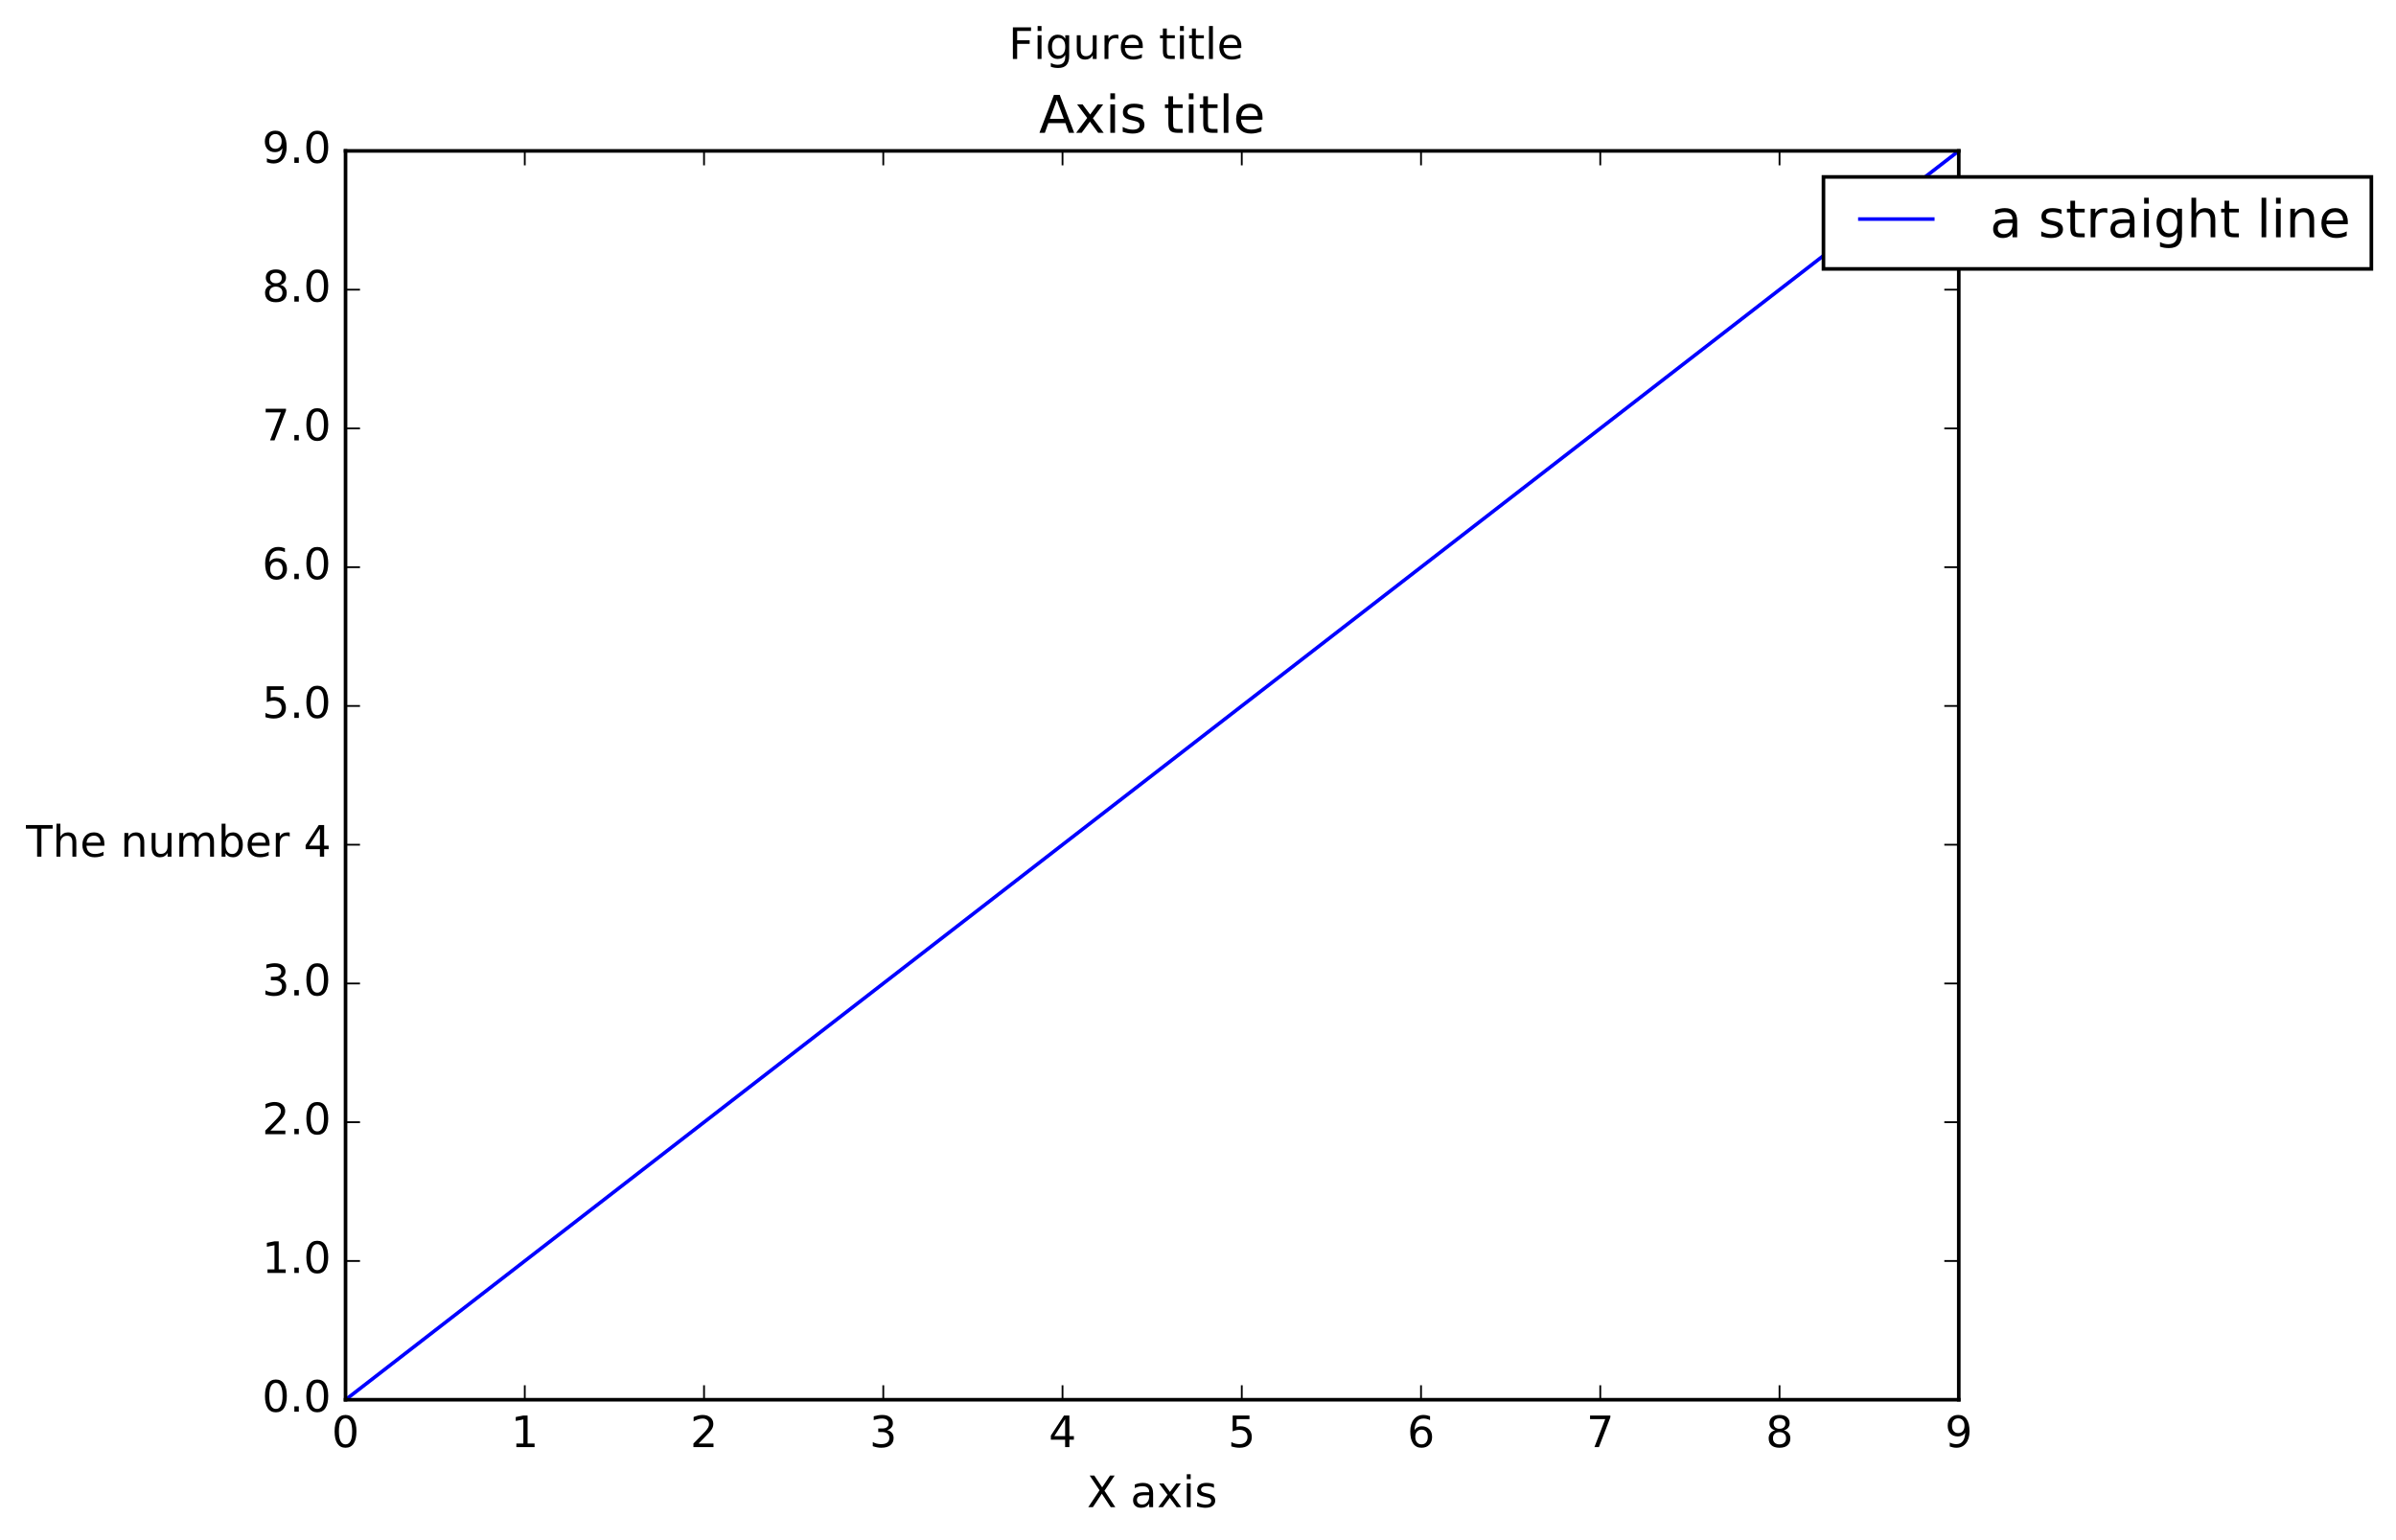
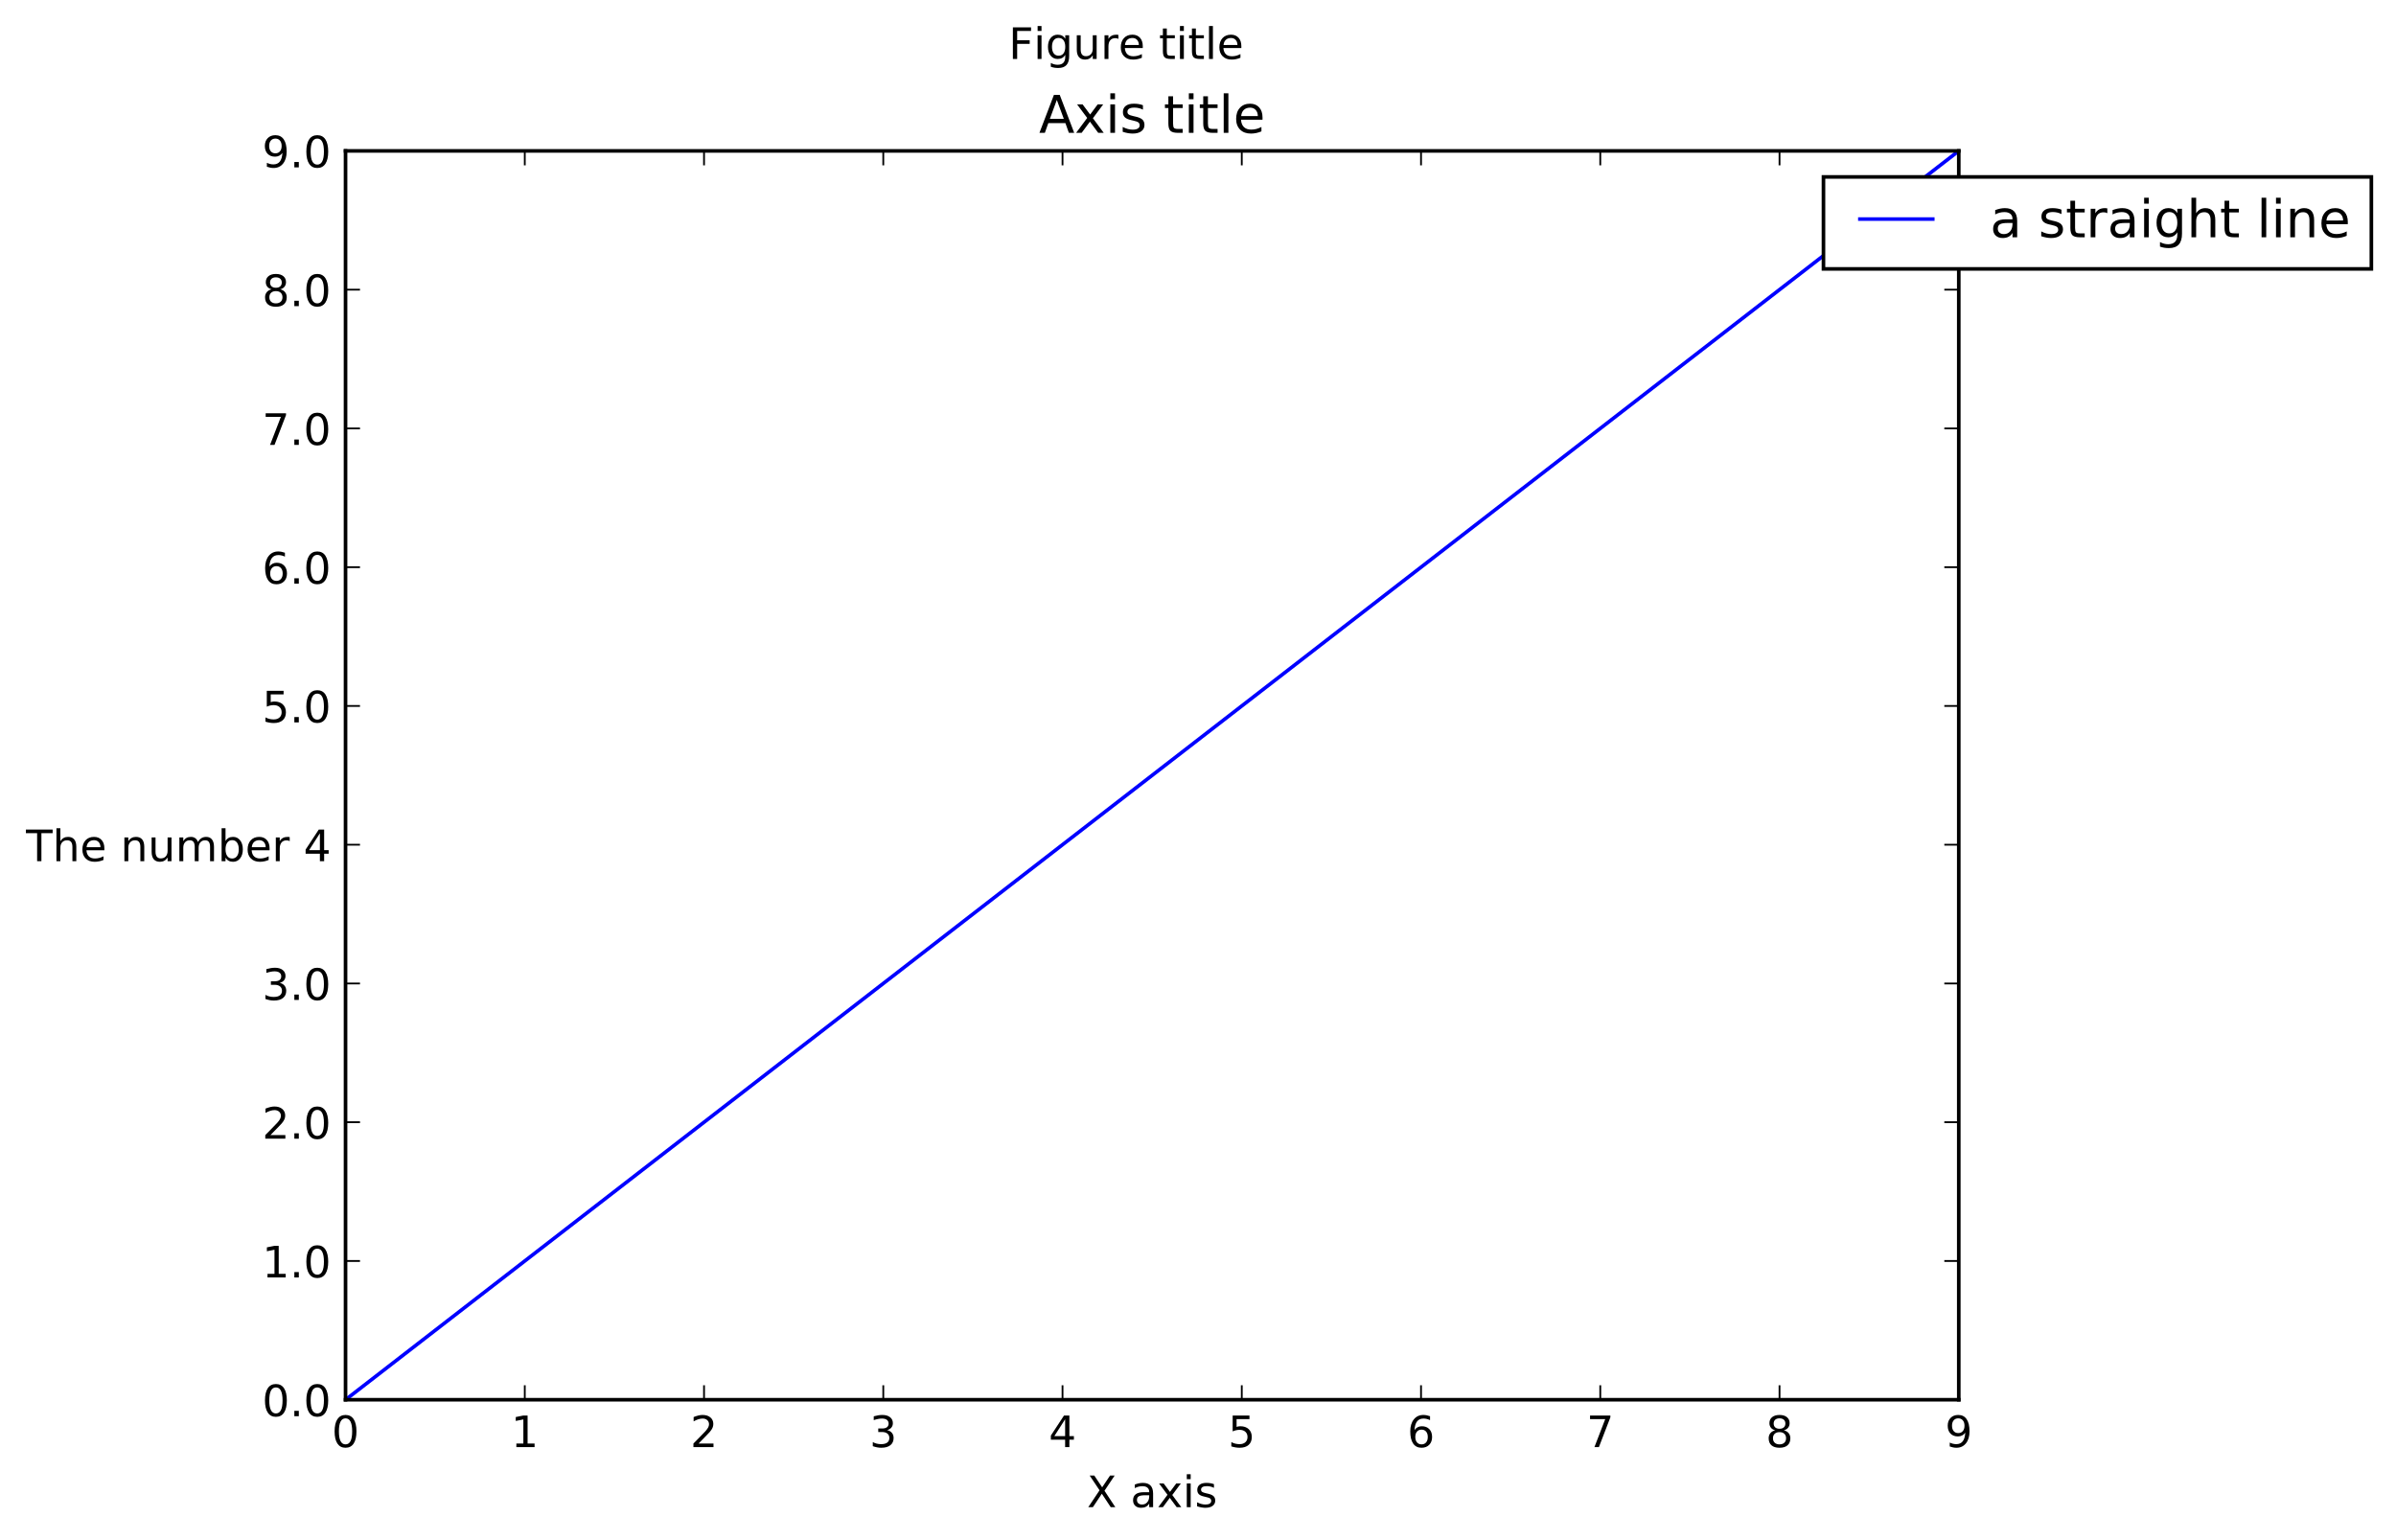
<svg xmlns="http://www.w3.org/2000/svg" xmlns:xlink="http://www.w3.org/1999/xlink" height="426pt" version="1.1" viewBox="0 0 663 426" width="663pt">
  <defs>
    <style type="text/css">
*{stroke-linecap:butt;stroke-linejoin:round;}
  </style>
  </defs>
  <g id="figure_1">
    <g id="patch_1">
      <path d="M 0 426.788  L 663.255 426.788  L 663.255 0  L 0 0  z " style="fill:#ffffff;" />
    </g>
    <g id="axes_1">
      <g id="patch_2">
        <path d="M 95.614 387.36  L 542.014 387.36  L 542.014 41.76  L 95.614 41.76  z " style="fill:#ffffff;" />
      </g>
      <g id="line2d_1">
-         <path clip-path="url(#pe2588aee0b)" d="M 95.614 387.36  L 145.214 348.96  L 194.814 310.56  L 244.414 272.16  L 294.014 233.76  L 343.614 195.36  L 393.214 156.96  L 442.814 118.56  L 492.414 80.16  L 542.014 41.76  " style="fill:none;stroke:#0000ff;stroke-linecap:square;" />
+         <path clip-path="url(#pc8d0fee012)" d="M 95.614 387.36  L 145.214 348.96  L 194.814 310.56  L 244.414 272.16  L 294.014 233.76  L 343.614 195.36  L 393.214 156.96  L 442.814 118.56  L 492.414 80.16  L 542.014 41.76  " style="fill:none;stroke:#0000ff;stroke-linecap:square;" />
      </g>
      <g id="patch_3">
        <path d="M 95.614 387.36  L 95.614 41.76  " style="fill:none;stroke:#000000;stroke-linecap:square;stroke-linejoin:miter;" />
      </g>
      <g id="patch_4">
        <path d="M 542.014 387.36  L 542.014 41.76  " style="fill:none;stroke:#000000;stroke-linecap:square;stroke-linejoin:miter;" />
      </g>
      <g id="patch_5">
        <path d="M 95.614 387.36  L 542.014 387.36  " style="fill:none;stroke:#000000;stroke-linecap:square;stroke-linejoin:miter;" />
      </g>
      <g id="patch_6">
        <path d="M 95.614 41.76  L 542.014 41.76  " style="fill:none;stroke:#000000;stroke-linecap:square;stroke-linejoin:miter;" />
      </g>
      <g id="matplotlib.axis_1">
        <g id="xtick_1">
          <g id="line2d_2">
            <defs>
-               <path d="M 0 0  L 0 -4  " id="m87749fb182" style="stroke:#000000;stroke-width:0.5;" />
-             </defs>
-             <g>
-               <use style="stroke:#000000;stroke-width:0.5;" x="95.614" xlink:href="#m87749fb182" y="387.36" />
+               <path d="M 0 0  L 0 -4  " id="m74fd9eab78" style="stroke:#000000;stroke-width:0.5;" />
+             </defs>
+             <g>
+               <use style="stroke:#000000;stroke-width:0.5;" x="95.614" xlink:href="#m74fd9eab78" y="387.36" />
            </g>
          </g>
          <g id="line2d_3">
            <defs>
-               <path d="M 0 0  L 0 4  " id="m5de0828cf2" style="stroke:#000000;stroke-width:0.5;" />
-             </defs>
-             <g>
-               <use style="stroke:#000000;stroke-width:0.5;" x="95.614" xlink:href="#m5de0828cf2" y="41.76" />
+               <path d="M 0 0  L 0 4  " id="m677ef88c78" style="stroke:#000000;stroke-width:0.5;" />
+             </defs>
+             <g>
+               <use style="stroke:#000000;stroke-width:0.5;" x="95.614" xlink:href="#m677ef88c78" y="41.76" />
            </g>
          </g>
          <g id="text_1">
            <defs>
              <path d="M 31.781 66.406  Q 24.172 66.406 20.328 58.906  Q 16.5 51.422 16.5 36.375  Q 16.5 21.391 20.328 13.891  Q 24.172 6.391 31.781 6.391  Q 39.453 6.391 43.281 13.891  Q 47.125 21.391 47.125 36.375  Q 47.125 51.422 43.281 58.906  Q 39.453 66.406 31.781 66.406  M 31.781 74.219  Q 44.047 74.219 50.516 64.516  Q 56.984 54.828 56.984 36.375  Q 56.984 17.969 50.516 8.266  Q 44.047 -1.422 31.781 -1.422  Q 19.531 -1.422 13.062 8.266  Q 6.594 17.969 6.594 36.375  Q 6.594 54.828 13.062 64.516  Q 19.531 74.219 31.781 74.219  " id="DejaVuSans-30" />
            </defs>
            <g transform="translate(91.79688 400.4781)scale(0.12 -0.12)">
              <use xlink:href="#DejaVuSans-30" />
            </g>
          </g>
        </g>
        <g id="xtick_2">
          <g id="line2d_4">
            <g>
-               <use style="stroke:#000000;stroke-width:0.5;" x="145.214" xlink:href="#m87749fb182" y="387.36" />
+               <use style="stroke:#000000;stroke-width:0.5;" x="145.214" xlink:href="#m74fd9eab78" y="387.36" />
            </g>
          </g>
          <g id="line2d_5">
            <g>
-               <use style="stroke:#000000;stroke-width:0.5;" x="145.214" xlink:href="#m5de0828cf2" y="41.76" />
+               <use style="stroke:#000000;stroke-width:0.5;" x="145.214" xlink:href="#m677ef88c78" y="41.76" />
            </g>
          </g>
          <g id="text_2">
            <defs>
              <path d="M 12.406 8.297  L 28.516 8.297  L 28.516 63.922  L 10.984 60.406  L 10.984 69.391  L 28.422 72.906  L 38.281 72.906  L 38.281 8.297  L 54.391 8.297  L 54.391 0  L 12.406 0  z " id="DejaVuSans-31" />
            </defs>
            <g transform="translate(141.3969 400.4781)scale(0.12 -0.12)">
              <use xlink:href="#DejaVuSans-31" />
            </g>
          </g>
        </g>
        <g id="xtick_3">
          <g id="line2d_6">
            <g>
-               <use style="stroke:#000000;stroke-width:0.5;" x="194.814" xlink:href="#m87749fb182" y="387.36" />
+               <use style="stroke:#000000;stroke-width:0.5;" x="194.814" xlink:href="#m74fd9eab78" y="387.36" />
            </g>
          </g>
          <g id="line2d_7">
            <g>
-               <use style="stroke:#000000;stroke-width:0.5;" x="194.814" xlink:href="#m5de0828cf2" y="41.76" />
+               <use style="stroke:#000000;stroke-width:0.5;" x="194.814" xlink:href="#m677ef88c78" y="41.76" />
            </g>
          </g>
          <g id="text_3">
            <defs>
              <path d="M 19.188 8.297  L 53.609 8.297  L 53.609 0  L 7.328 0  L 7.328 8.297  Q 12.938 14.109 22.625 23.891  Q 32.328 33.688 34.812 36.531  Q 39.547 41.844 41.422 45.531  Q 43.312 49.219 43.312 52.781  Q 43.312 58.594 39.234 62.25  Q 35.156 65.922 28.609 65.922  Q 23.969 65.922 18.812 64.312  Q 13.672 62.703 7.812 59.422  L 7.812 69.391  Q 13.766 71.781 18.938 73  Q 24.125 74.219 28.422 74.219  Q 39.75 74.219 46.484 68.547  Q 53.219 62.891 53.219 53.422  Q 53.219 48.922 51.531 44.891  Q 49.859 40.875 45.406 35.406  Q 44.188 33.984 37.641 27.219  Q 31.109 20.453 19.188 8.297  " id="DejaVuSans-32" />
            </defs>
            <g transform="translate(190.9969 400.4781)scale(0.12 -0.12)">
              <use xlink:href="#DejaVuSans-32" />
            </g>
          </g>
        </g>
        <g id="xtick_4">
          <g id="line2d_8">
            <g>
-               <use style="stroke:#000000;stroke-width:0.5;" x="244.414" xlink:href="#m87749fb182" y="387.36" />
+               <use style="stroke:#000000;stroke-width:0.5;" x="244.414" xlink:href="#m74fd9eab78" y="387.36" />
            </g>
          </g>
          <g id="line2d_9">
            <g>
-               <use style="stroke:#000000;stroke-width:0.5;" x="244.414" xlink:href="#m5de0828cf2" y="41.76" />
+               <use style="stroke:#000000;stroke-width:0.5;" x="244.414" xlink:href="#m677ef88c78" y="41.76" />
            </g>
          </g>
          <g id="text_4">
            <defs>
              <path d="M 40.578 39.312  Q 47.656 37.797 51.625 33  Q 55.609 28.219 55.609 21.188  Q 55.609 10.406 48.188 4.484  Q 40.766 -1.422 27.094 -1.422  Q 22.516 -1.422 17.656 -0.516  Q 12.797 0.391 7.625 2.203  L 7.625 11.719  Q 11.719 9.328 16.594 8.109  Q 21.484 6.891 26.812 6.891  Q 36.078 6.891 40.938 10.547  Q 45.797 14.203 45.797 21.188  Q 45.797 27.641 41.281 31.266  Q 36.766 34.906 28.719 34.906  L 20.219 34.906  L 20.219 43.016  L 29.109 43.016  Q 36.375 43.016 40.234 45.922  Q 44.094 48.828 44.094 54.297  Q 44.094 59.906 40.109 62.906  Q 36.141 65.922 28.719 65.922  Q 24.656 65.922 20.016 65.031  Q 15.375 64.156 9.812 62.312  L 9.812 71.094  Q 15.438 72.656 20.344 73.438  Q 25.25 74.219 29.594 74.219  Q 40.828 74.219 47.359 69.109  Q 53.906 64.016 53.906 55.328  Q 53.906 49.266 50.438 45.094  Q 46.969 40.922 40.578 39.312  " id="DejaVuSans-33" />
            </defs>
            <g transform="translate(240.5969 400.4781)scale(0.12 -0.12)">
              <use xlink:href="#DejaVuSans-33" />
            </g>
          </g>
        </g>
        <g id="xtick_5">
          <g id="line2d_10">
            <g>
-               <use style="stroke:#000000;stroke-width:0.5;" x="294.014" xlink:href="#m87749fb182" y="387.36" />
+               <use style="stroke:#000000;stroke-width:0.5;" x="294.014" xlink:href="#m74fd9eab78" y="387.36" />
            </g>
          </g>
          <g id="line2d_11">
            <g>
-               <use style="stroke:#000000;stroke-width:0.5;" x="294.014" xlink:href="#m5de0828cf2" y="41.76" />
+               <use style="stroke:#000000;stroke-width:0.5;" x="294.014" xlink:href="#m677ef88c78" y="41.76" />
            </g>
          </g>
          <g id="text_5">
            <defs>
              <path d="M 37.797 64.312  L 12.891 25.391  L 37.797 25.391  z M 35.203 72.906  L 47.609 72.906  L 47.609 25.391  L 58.016 25.391  L 58.016 17.188  L 47.609 17.188  L 47.609 0  L 37.797 0  L 37.797 17.188  L 4.891 17.188  L 4.891 26.703  z " id="DejaVuSans-34" />
            </defs>
            <g transform="translate(290.1969 400.4781)scale(0.12 -0.12)">
              <use xlink:href="#DejaVuSans-34" />
            </g>
          </g>
        </g>
        <g id="xtick_6">
          <g id="line2d_12">
            <g>
-               <use style="stroke:#000000;stroke-width:0.5;" x="343.614" xlink:href="#m87749fb182" y="387.36" />
+               <use style="stroke:#000000;stroke-width:0.5;" x="343.614" xlink:href="#m74fd9eab78" y="387.36" />
            </g>
          </g>
          <g id="line2d_13">
            <g>
-               <use style="stroke:#000000;stroke-width:0.5;" x="343.614" xlink:href="#m5de0828cf2" y="41.76" />
+               <use style="stroke:#000000;stroke-width:0.5;" x="343.614" xlink:href="#m677ef88c78" y="41.76" />
            </g>
          </g>
          <g id="text_6">
            <defs>
              <path d="M 10.797 72.906  L 49.516 72.906  L 49.516 64.594  L 19.828 64.594  L 19.828 46.734  Q 21.969 47.469 24.109 47.828  Q 26.266 48.188 28.422 48.188  Q 40.625 48.188 47.75 41.5  Q 54.891 34.812 54.891 23.391  Q 54.891 11.625 47.562 5.094  Q 40.234 -1.422 26.906 -1.422  Q 22.312 -1.422 17.547 -0.641  Q 12.797 0.141 7.719 1.703  L 7.719 11.625  Q 12.109 9.234 16.797 8.062  Q 21.484 6.891 26.703 6.891  Q 35.156 6.891 40.078 11.328  Q 45.016 15.766 45.016 23.391  Q 45.016 31 40.078 35.438  Q 35.156 39.891 26.703 39.891  Q 22.75 39.891 18.812 39.016  Q 14.891 38.141 10.797 36.281  z " id="DejaVuSans-35" />
            </defs>
            <g transform="translate(339.7969 400.4781)scale(0.12 -0.12)">
              <use xlink:href="#DejaVuSans-35" />
            </g>
          </g>
        </g>
        <g id="xtick_7">
          <g id="line2d_14">
            <g>
-               <use style="stroke:#000000;stroke-width:0.5;" x="393.214" xlink:href="#m87749fb182" y="387.36" />
+               <use style="stroke:#000000;stroke-width:0.5;" x="393.214" xlink:href="#m74fd9eab78" y="387.36" />
            </g>
          </g>
          <g id="line2d_15">
            <g>
-               <use style="stroke:#000000;stroke-width:0.5;" x="393.214" xlink:href="#m5de0828cf2" y="41.76" />
+               <use style="stroke:#000000;stroke-width:0.5;" x="393.214" xlink:href="#m677ef88c78" y="41.76" />
            </g>
          </g>
          <g id="text_7">
            <defs>
              <path d="M 33.016 40.375  Q 26.375 40.375 22.484 35.828  Q 18.609 31.297 18.609 23.391  Q 18.609 15.531 22.484 10.953  Q 26.375 6.391 33.016 6.391  Q 39.656 6.391 43.531 10.953  Q 47.406 15.531 47.406 23.391  Q 47.406 31.297 43.531 35.828  Q 39.656 40.375 33.016 40.375  M 52.594 71.297  L 52.594 62.312  Q 48.875 64.062 45.094 64.984  Q 41.312 65.922 37.594 65.922  Q 27.828 65.922 22.672 59.328  Q 17.531 52.734 16.797 39.406  Q 19.672 43.656 24.016 45.922  Q 28.375 48.188 33.594 48.188  Q 44.578 48.188 50.953 41.516  Q 57.328 34.859 57.328 23.391  Q 57.328 12.156 50.688 5.359  Q 44.047 -1.422 33.016 -1.422  Q 20.359 -1.422 13.672 8.266  Q 6.984 17.969 6.984 36.375  Q 6.984 53.656 15.188 63.938  Q 23.391 74.219 37.203 74.219  Q 40.922 74.219 44.703 73.484  Q 48.484 72.75 52.594 71.297  " id="DejaVuSans-36" />
            </defs>
            <g transform="translate(389.3969 400.4781)scale(0.12 -0.12)">
              <use xlink:href="#DejaVuSans-36" />
            </g>
          </g>
        </g>
        <g id="xtick_8">
          <g id="line2d_16">
            <g>
-               <use style="stroke:#000000;stroke-width:0.5;" x="442.814" xlink:href="#m87749fb182" y="387.36" />
+               <use style="stroke:#000000;stroke-width:0.5;" x="442.814" xlink:href="#m74fd9eab78" y="387.36" />
            </g>
          </g>
          <g id="line2d_17">
            <g>
-               <use style="stroke:#000000;stroke-width:0.5;" x="442.814" xlink:href="#m5de0828cf2" y="41.76" />
+               <use style="stroke:#000000;stroke-width:0.5;" x="442.814" xlink:href="#m677ef88c78" y="41.76" />
            </g>
          </g>
          <g id="text_8">
            <defs>
              <path d="M 8.203 72.906  L 55.078 72.906  L 55.078 68.703  L 28.609 0  L 18.312 0  L 43.219 64.594  L 8.203 64.594  z " id="DejaVuSans-37" />
            </defs>
            <g transform="translate(438.9969 400.4781)scale(0.12 -0.12)">
              <use xlink:href="#DejaVuSans-37" />
            </g>
          </g>
        </g>
        <g id="xtick_9">
          <g id="line2d_18">
            <g>
-               <use style="stroke:#000000;stroke-width:0.5;" x="492.414" xlink:href="#m87749fb182" y="387.36" />
+               <use style="stroke:#000000;stroke-width:0.5;" x="492.414" xlink:href="#m74fd9eab78" y="387.36" />
            </g>
          </g>
          <g id="line2d_19">
            <g>
-               <use style="stroke:#000000;stroke-width:0.5;" x="492.414" xlink:href="#m5de0828cf2" y="41.76" />
+               <use style="stroke:#000000;stroke-width:0.5;" x="492.414" xlink:href="#m677ef88c78" y="41.76" />
            </g>
          </g>
          <g id="text_9">
            <defs>
              <path d="M 31.781 34.625  Q 24.75 34.625 20.719 30.859  Q 16.703 27.094 16.703 20.516  Q 16.703 13.922 20.719 10.156  Q 24.75 6.391 31.781 6.391  Q 38.812 6.391 42.859 10.172  Q 46.922 13.969 46.922 20.516  Q 46.922 27.094 42.891 30.859  Q 38.875 34.625 31.781 34.625  M 21.922 38.812  Q 15.578 40.375 12.031 44.719  Q 8.5 49.078 8.5 55.328  Q 8.5 64.062 14.719 69.141  Q 20.953 74.219 31.781 74.219  Q 42.672 74.219 48.875 69.141  Q 55.078 64.062 55.078 55.328  Q 55.078 49.078 51.531 44.719  Q 48 40.375 41.703 38.812  Q 48.828 37.156 52.797 32.312  Q 56.781 27.484 56.781 20.516  Q 56.781 9.906 50.312 4.234  Q 43.844 -1.422 31.781 -1.422  Q 19.734 -1.422 13.25 4.234  Q 6.781 9.906 6.781 20.516  Q 6.781 27.484 10.781 32.312  Q 14.797 37.156 21.922 38.812  M 18.312 54.391  Q 18.312 48.734 21.844 45.562  Q 25.391 42.391 31.781 42.391  Q 38.141 42.391 41.719 45.562  Q 45.312 48.734 45.312 54.391  Q 45.312 60.062 41.719 63.234  Q 38.141 66.406 31.781 66.406  Q 25.391 66.406 21.844 63.234  Q 18.312 60.062 18.312 54.391  " id="DejaVuSans-38" />
            </defs>
            <g transform="translate(488.5969 400.4781)scale(0.12 -0.12)">
              <use xlink:href="#DejaVuSans-38" />
            </g>
          </g>
        </g>
        <g id="xtick_10">
          <g id="line2d_20">
            <g>
-               <use style="stroke:#000000;stroke-width:0.5;" x="542.014" xlink:href="#m87749fb182" y="387.36" />
+               <use style="stroke:#000000;stroke-width:0.5;" x="542.014" xlink:href="#m74fd9eab78" y="387.36" />
            </g>
          </g>
          <g id="line2d_21">
            <g>
-               <use style="stroke:#000000;stroke-width:0.5;" x="542.014" xlink:href="#m5de0828cf2" y="41.76" />
+               <use style="stroke:#000000;stroke-width:0.5;" x="542.014" xlink:href="#m677ef88c78" y="41.76" />
            </g>
          </g>
          <g id="text_10">
            <defs>
              <path d="M 10.984 1.516  L 10.984 10.5  Q 14.703 8.734 18.5 7.812  Q 22.312 6.891 25.984 6.891  Q 35.75 6.891 40.891 13.453  Q 46.047 20.016 46.781 33.406  Q 43.953 29.203 39.594 26.953  Q 35.25 24.703 29.984 24.703  Q 19.047 24.703 12.672 31.312  Q 6.297 37.938 6.297 49.422  Q 6.297 60.641 12.938 67.422  Q 19.578 74.219 30.609 74.219  Q 43.266 74.219 49.922 64.516  Q 56.594 54.828 56.594 36.375  Q 56.594 19.141 48.406 8.859  Q 40.234 -1.422 26.422 -1.422  Q 22.703 -1.422 18.891 -0.688  Q 15.094 0.047 10.984 1.516  M 30.609 32.422  Q 37.25 32.422 41.125 36.953  Q 45.016 41.5 45.016 49.422  Q 45.016 57.281 41.125 61.844  Q 37.25 66.406 30.609 66.406  Q 23.969 66.406 20.094 61.844  Q 16.219 57.281 16.219 49.422  Q 16.219 41.5 20.094 36.953  Q 23.969 32.422 30.609 32.422  " id="DejaVuSans-39" />
            </defs>
            <g transform="translate(538.1969 400.4781)scale(0.12 -0.12)">
              <use xlink:href="#DejaVuSans-39" />
            </g>
          </g>
        </g>
        <g id="text_11">
          <defs>
            <path d="M 6.297 72.906  L 16.891 72.906  L 35.016 45.797  L 53.219 72.906  L 63.812 72.906  L 40.375 37.891  L 65.375 0  L 54.781 0  L 34.281 31  L 13.625 0  L 2.984 0  L 29 38.922  z " id="DejaVuSans-58" />
            <path id="DejaVuSans-20" />
            <path d="M 34.281 27.484  Q 23.391 27.484 19.188 25  Q 14.984 22.516 14.984 16.5  Q 14.984 11.719 18.141 8.906  Q 21.297 6.109 26.703 6.109  Q 34.188 6.109 38.703 11.406  Q 43.219 16.703 43.219 25.484  L 43.219 27.484  z M 52.203 31.203  L 52.203 0  L 43.219 0  L 43.219 8.297  Q 40.141 3.328 35.547 0.953  Q 30.953 -1.422 24.312 -1.422  Q 15.922 -1.422 10.953 3.297  Q 6 8.016 6 15.922  Q 6 25.141 12.172 29.828  Q 18.359 34.516 30.609 34.516  L 43.219 34.516  L 43.219 35.406  Q 43.219 41.609 39.141 45  Q 35.062 48.391 27.688 48.391  Q 23 48.391 18.547 47.266  Q 14.109 46.141 10.016 43.891  L 10.016 52.203  Q 14.938 54.109 19.578 55.047  Q 24.219 56 28.609 56  Q 40.484 56 46.344 49.844  Q 52.203 43.703 52.203 31.203  " id="DejaVuSans-61" />
            <path d="M 54.891 54.688  L 35.109 28.078  L 55.906 0  L 45.312 0  L 29.391 21.484  L 13.484 0  L 2.875 0  L 24.125 28.609  L 4.688 54.688  L 15.281 54.688  L 29.781 35.203  L 44.281 54.688  z " id="DejaVuSans-78" />
            <path d="M 9.422 54.688  L 18.406 54.688  L 18.406 0  L 9.422 0  z M 9.422 75.984  L 18.406 75.984  L 18.406 64.594  L 9.422 64.594  z " id="DejaVuSans-69" />
            <path d="M 44.281 53.078  L 44.281 44.578  Q 40.484 46.531 36.375 47.5  Q 32.281 48.484 27.875 48.484  Q 21.188 48.484 17.844 46.438  Q 14.5 44.391 14.5 40.281  Q 14.5 37.156 16.891 35.375  Q 19.281 33.594 26.516 31.984  L 29.594 31.297  Q 39.156 29.25 43.188 25.516  Q 47.219 21.781 47.219 15.094  Q 47.219 7.469 41.188 3.016  Q 35.156 -1.422 24.609 -1.422  Q 20.219 -1.422 15.453 -0.562  Q 10.688 0.297 5.422 2  L 5.422 11.281  Q 10.406 8.688 15.234 7.391  Q 20.062 6.109 24.812 6.109  Q 31.156 6.109 34.562 8.281  Q 37.984 10.453 37.984 14.406  Q 37.984 18.062 35.516 20.016  Q 33.062 21.969 24.703 23.781  L 21.578 24.516  Q 13.234 26.266 9.516 29.906  Q 5.812 33.547 5.812 39.891  Q 5.812 47.609 11.281 51.797  Q 16.75 56 26.812 56  Q 31.781 56 36.172 55.266  Q 40.578 54.547 44.281 53.078  " id="DejaVuSans-73" />
          </defs>
          <g transform="translate(300.7769 417.0919)scale(0.12 -0.12)">
            <use xlink:href="#DejaVuSans-58" />
            <use x="68.506" xlink:href="#DejaVuSans-20" />
            <use x="100.293" xlink:href="#DejaVuSans-61" />
            <use x="161.572" xlink:href="#DejaVuSans-78" />
            <use x="220.752" xlink:href="#DejaVuSans-69" />
            <use x="248.535" xlink:href="#DejaVuSans-73" />
          </g>
        </g>
      </g>
      <g id="matplotlib.axis_2">
        <g id="ytick_1">
          <g id="line2d_22">
            <defs>
-               <path d="M 0 0  L 4 0  " id="m37e7978b3d" style="stroke:#000000;stroke-width:0.5;" />
-             </defs>
-             <g>
-               <use style="stroke:#000000;stroke-width:0.5;" x="95.614" xlink:href="#m37e7978b3d" y="387.36" />
+               <path d="M 0 0  L 4 0  " id="m5c789e5488" style="stroke:#000000;stroke-width:0.5;" />
+             </defs>
+             <g>
+               <use style="stroke:#000000;stroke-width:0.5;" x="95.614" xlink:href="#m5c789e5488" y="387.36" />
            </g>
          </g>
          <g id="line2d_23">
            <defs>
-               <path d="M 0 0  L -4 0  " id="m30a700a163" style="stroke:#000000;stroke-width:0.5;" />
-             </defs>
-             <g>
-               <use style="stroke:#000000;stroke-width:0.5;" x="542.014" xlink:href="#m30a700a163" y="387.36" />
+               <path d="M 0 0  L -4 0  " id="m48a1e7f2da" style="stroke:#000000;stroke-width:0.5;" />
+             </defs>
+             <g>
+               <use style="stroke:#000000;stroke-width:0.5;" x="542.014" xlink:href="#m48a1e7f2da" y="387.36" />
            </g>
          </g>
          <g id="text_12">
            <defs>
              <path d="M 10.688 12.406  L 21 12.406  L 21 0  L 10.688 0  z " id="DejaVuSans-2e" />
            </defs>
-             <g transform="translate(72.53063 390.6712)scale(0.12 -0.12)">
+             <g transform="translate(72.53063 391.9191)scale(0.12 -0.12)">
              <use xlink:href="#DejaVuSans-30" />
              <use x="63.623" xlink:href="#DejaVuSans-2e" />
              <use x="95.41" xlink:href="#DejaVuSans-30" />
            </g>
          </g>
        </g>
        <g id="ytick_2">
          <g id="line2d_24">
            <g>
-               <use style="stroke:#000000;stroke-width:0.5;" x="95.614" xlink:href="#m37e7978b3d" y="348.96" />
+               <use style="stroke:#000000;stroke-width:0.5;" x="95.614" xlink:href="#m5c789e5488" y="348.96" />
            </g>
          </g>
          <g id="line2d_25">
            <g>
-               <use style="stroke:#000000;stroke-width:0.5;" x="542.014" xlink:href="#m30a700a163" y="348.96" />
+               <use style="stroke:#000000;stroke-width:0.5;" x="542.014" xlink:href="#m48a1e7f2da" y="348.96" />
            </g>
          </g>
          <g id="text_13">
-             <g transform="translate(72.53063 352.2713)scale(0.12 -0.12)">
+             <g transform="translate(72.53063 353.5191)scale(0.12 -0.12)">
              <use xlink:href="#DejaVuSans-31" />
              <use x="63.623" xlink:href="#DejaVuSans-2e" />
              <use x="95.41" xlink:href="#DejaVuSans-30" />
            </g>
          </g>
        </g>
        <g id="ytick_3">
          <g id="line2d_26">
            <g>
-               <use style="stroke:#000000;stroke-width:0.5;" x="95.614" xlink:href="#m37e7978b3d" y="310.56" />
+               <use style="stroke:#000000;stroke-width:0.5;" x="95.614" xlink:href="#m5c789e5488" y="310.56" />
            </g>
          </g>
          <g id="line2d_27">
            <g>
-               <use style="stroke:#000000;stroke-width:0.5;" x="542.014" xlink:href="#m30a700a163" y="310.56" />
+               <use style="stroke:#000000;stroke-width:0.5;" x="542.014" xlink:href="#m48a1e7f2da" y="310.56" />
            </g>
          </g>
          <g id="text_14">
-             <g transform="translate(72.53063 313.8712)scale(0.12 -0.12)">
+             <g transform="translate(72.53063 315.1191)scale(0.12 -0.12)">
              <use xlink:href="#DejaVuSans-32" />
              <use x="63.623" xlink:href="#DejaVuSans-2e" />
              <use x="95.41" xlink:href="#DejaVuSans-30" />
            </g>
          </g>
        </g>
        <g id="ytick_4">
          <g id="line2d_28">
            <g>
-               <use style="stroke:#000000;stroke-width:0.5;" x="95.614" xlink:href="#m37e7978b3d" y="272.16" />
+               <use style="stroke:#000000;stroke-width:0.5;" x="95.614" xlink:href="#m5c789e5488" y="272.16" />
            </g>
          </g>
          <g id="line2d_29">
            <g>
-               <use style="stroke:#000000;stroke-width:0.5;" x="542.014" xlink:href="#m30a700a163" y="272.16" />
+               <use style="stroke:#000000;stroke-width:0.5;" x="542.014" xlink:href="#m48a1e7f2da" y="272.16" />
            </g>
          </g>
          <g id="text_15">
-             <g transform="translate(72.53063 275.4712)scale(0.12 -0.12)">
+             <g transform="translate(72.53063 276.7191)scale(0.12 -0.12)">
              <use xlink:href="#DejaVuSans-33" />
              <use x="63.623" xlink:href="#DejaVuSans-2e" />
              <use x="95.41" xlink:href="#DejaVuSans-30" />
            </g>
          </g>
        </g>
        <g id="ytick_5">
          <g id="line2d_30">
            <g>
-               <use style="stroke:#000000;stroke-width:0.5;" x="95.614" xlink:href="#m37e7978b3d" y="233.76" />
+               <use style="stroke:#000000;stroke-width:0.5;" x="95.614" xlink:href="#m5c789e5488" y="233.76" />
            </g>
          </g>
          <g id="line2d_31">
            <g>
-               <use style="stroke:#000000;stroke-width:0.5;" x="542.014" xlink:href="#m30a700a163" y="233.76" />
+               <use style="stroke:#000000;stroke-width:0.5;" x="542.014" xlink:href="#m48a1e7f2da" y="233.76" />
            </g>
          </g>
          <g id="text_16">
            <defs>
              <path d="M -0.297 72.906  L 61.375 72.906  L 61.375 64.594  L 35.5 64.594  L 35.5 0  L 25.594 0  L 25.594 64.594  L -0.297 64.594  z " id="DejaVuSans-54" />
              <path d="M 54.891 33.016  L 54.891 0  L 45.906 0  L 45.906 32.719  Q 45.906 40.484 42.875 44.328  Q 39.844 48.188 33.797 48.188  Q 26.516 48.188 22.312 43.547  Q 18.109 38.922 18.109 30.906  L 18.109 0  L 9.078 0  L 9.078 75.984  L 18.109 75.984  L 18.109 46.188  Q 21.344 51.125 25.703 53.562  Q 30.078 56 35.797 56  Q 45.219 56 50.047 50.172  Q 54.891 44.344 54.891 33.016  " id="DejaVuSans-68" />
              <path d="M 56.203 29.594  L 56.203 25.203  L 14.891 25.203  Q 15.484 15.922 20.484 11.062  Q 25.484 6.203 34.422 6.203  Q 39.594 6.203 44.453 7.469  Q 49.312 8.734 54.109 11.281  L 54.109 2.781  Q 49.266 0.734 44.188 -0.344  Q 39.109 -1.422 33.891 -1.422  Q 20.797 -1.422 13.156 6.188  Q 5.516 13.812 5.516 26.812  Q 5.516 40.234 12.766 48.109  Q 20.016 56 32.328 56  Q 43.359 56 49.781 48.891  Q 56.203 41.797 56.203 29.594  M 47.219 32.234  Q 47.125 39.594 43.094 43.984  Q 39.062 48.391 32.422 48.391  Q 24.906 48.391 20.391 44.141  Q 15.875 39.891 15.188 32.172  z " id="DejaVuSans-65" />
              <path d="M 54.891 33.016  L 54.891 0  L 45.906 0  L 45.906 32.719  Q 45.906 40.484 42.875 44.328  Q 39.844 48.188 33.797 48.188  Q 26.516 48.188 22.312 43.547  Q 18.109 38.922 18.109 30.906  L 18.109 0  L 9.078 0  L 9.078 54.688  L 18.109 54.688  L 18.109 46.188  Q 21.344 51.125 25.703 53.562  Q 30.078 56 35.797 56  Q 45.219 56 50.047 50.172  Q 54.891 44.344 54.891 33.016  " id="DejaVuSans-6e" />
              <path d="M 8.5 21.578  L 8.5 54.688  L 17.484 54.688  L 17.484 21.922  Q 17.484 14.156 20.5 10.266  Q 23.531 6.391 29.594 6.391  Q 36.859 6.391 41.078 11.031  Q 45.312 15.672 45.312 23.688  L 45.312 54.688  L 54.297 54.688  L 54.297 0  L 45.312 0  L 45.312 8.406  Q 42.047 3.422 37.719 1  Q 33.406 -1.422 27.688 -1.422  Q 18.266 -1.422 13.375 4.438  Q 8.5 10.297 8.5 21.578  M 31.109 56  z " id="DejaVuSans-75" />
              <path d="M 52 44.188  Q 55.375 50.25 60.062 53.125  Q 64.75 56 71.094 56  Q 79.641 56 84.281 50.016  Q 88.922 44.047 88.922 33.016  L 88.922 0  L 79.891 0  L 79.891 32.719  Q 79.891 40.578 77.094 44.375  Q 74.312 48.188 68.609 48.188  Q 61.625 48.188 57.562 43.547  Q 53.516 38.922 53.516 30.906  L 53.516 0  L 44.484 0  L 44.484 32.719  Q 44.484 40.625 41.703 44.406  Q 38.922 48.188 33.109 48.188  Q 26.219 48.188 22.156 43.531  Q 18.109 38.875 18.109 30.906  L 18.109 0  L 9.078 0  L 9.078 54.688  L 18.109 54.688  L 18.109 46.188  Q 21.188 51.219 25.484 53.609  Q 29.781 56 35.688 56  Q 41.656 56 45.828 52.969  Q 50 49.953 52 44.188  " id="DejaVuSans-6d" />
              <path d="M 48.688 27.297  Q 48.688 37.203 44.609 42.844  Q 40.531 48.484 33.406 48.484  Q 26.266 48.484 22.188 42.844  Q 18.109 37.203 18.109 27.297  Q 18.109 17.391 22.188 11.75  Q 26.266 6.109 33.406 6.109  Q 40.531 6.109 44.609 11.75  Q 48.688 17.391 48.688 27.297  M 18.109 46.391  Q 20.953 51.266 25.266 53.625  Q 29.594 56 35.594 56  Q 45.562 56 51.781 48.094  Q 58.016 40.188 58.016 27.297  Q 58.016 14.406 51.781 6.484  Q 45.562 -1.422 35.594 -1.422  Q 29.594 -1.422 25.266 0.953  Q 20.953 3.328 18.109 8.203  L 18.109 0  L 9.078 0  L 9.078 75.984  L 18.109 75.984  z " id="DejaVuSans-62" />
              <path d="M 41.109 46.297  Q 39.594 47.172 37.812 47.578  Q 36.031 48 33.891 48  Q 26.266 48 22.188 43.047  Q 18.109 38.094 18.109 28.812  L 18.109 0  L 9.078 0  L 9.078 54.688  L 18.109 54.688  L 18.109 46.188  Q 20.953 51.172 25.484 53.578  Q 30.031 56 36.531 56  Q 37.453 56 38.578 55.875  Q 39.703 55.766 41.062 55.516  z " id="DejaVuSans-72" />
            </defs>
-             <g transform="translate(7.2 237.0712)scale(0.12 -0.12)">
+             <g transform="translate(7.2 238.3191)scale(0.12 -0.12)">
              <use xlink:href="#DejaVuSans-54" />
              <use x="61.084" xlink:href="#DejaVuSans-68" />
              <use x="124.463" xlink:href="#DejaVuSans-65" />
              <use x="185.986" xlink:href="#DejaVuSans-20" />
              <use x="217.773" xlink:href="#DejaVuSans-6e" />
              <use x="281.152" xlink:href="#DejaVuSans-75" />
              <use x="344.531" xlink:href="#DejaVuSans-6d" />
              <use x="441.943" xlink:href="#DejaVuSans-62" />
              <use x="505.42" xlink:href="#DejaVuSans-65" />
              <use x="566.943" xlink:href="#DejaVuSans-72" />
              <use x="608.057" xlink:href="#DejaVuSans-20" />
              <use x="639.844" xlink:href="#DejaVuSans-34" />
            </g>
          </g>
        </g>
        <g id="ytick_6">
          <g id="line2d_32">
            <g>
-               <use style="stroke:#000000;stroke-width:0.5;" x="95.614" xlink:href="#m37e7978b3d" y="195.36" />
+               <use style="stroke:#000000;stroke-width:0.5;" x="95.614" xlink:href="#m5c789e5488" y="195.36" />
            </g>
          </g>
          <g id="line2d_33">
            <g>
-               <use style="stroke:#000000;stroke-width:0.5;" x="542.014" xlink:href="#m30a700a163" y="195.36" />
+               <use style="stroke:#000000;stroke-width:0.5;" x="542.014" xlink:href="#m48a1e7f2da" y="195.36" />
            </g>
          </g>
          <g id="text_17">
-             <g transform="translate(72.53063 198.6712)scale(0.12 -0.12)">
+             <g transform="translate(72.53063 199.9191)scale(0.12 -0.12)">
              <use xlink:href="#DejaVuSans-35" />
              <use x="63.623" xlink:href="#DejaVuSans-2e" />
              <use x="95.41" xlink:href="#DejaVuSans-30" />
            </g>
          </g>
        </g>
        <g id="ytick_7">
          <g id="line2d_34">
            <g>
-               <use style="stroke:#000000;stroke-width:0.5;" x="95.614" xlink:href="#m37e7978b3d" y="156.96" />
+               <use style="stroke:#000000;stroke-width:0.5;" x="95.614" xlink:href="#m5c789e5488" y="156.96" />
            </g>
          </g>
          <g id="line2d_35">
            <g>
-               <use style="stroke:#000000;stroke-width:0.5;" x="542.014" xlink:href="#m30a700a163" y="156.96" />
+               <use style="stroke:#000000;stroke-width:0.5;" x="542.014" xlink:href="#m48a1e7f2da" y="156.96" />
            </g>
          </g>
          <g id="text_18">
-             <g transform="translate(72.53063 160.2713)scale(0.12 -0.12)">
+             <g transform="translate(72.53063 161.5191)scale(0.12 -0.12)">
              <use xlink:href="#DejaVuSans-36" />
              <use x="63.623" xlink:href="#DejaVuSans-2e" />
              <use x="95.41" xlink:href="#DejaVuSans-30" />
            </g>
          </g>
        </g>
        <g id="ytick_8">
          <g id="line2d_36">
            <g>
-               <use style="stroke:#000000;stroke-width:0.5;" x="95.614" xlink:href="#m37e7978b3d" y="118.56" />
+               <use style="stroke:#000000;stroke-width:0.5;" x="95.614" xlink:href="#m5c789e5488" y="118.56" />
            </g>
          </g>
          <g id="line2d_37">
            <g>
-               <use style="stroke:#000000;stroke-width:0.5;" x="542.014" xlink:href="#m30a700a163" y="118.56" />
+               <use style="stroke:#000000;stroke-width:0.5;" x="542.014" xlink:href="#m48a1e7f2da" y="118.56" />
            </g>
          </g>
          <g id="text_19">
-             <g transform="translate(72.53063 121.8713)scale(0.12 -0.12)">
+             <g transform="translate(72.53063 123.1191)scale(0.12 -0.12)">
              <use xlink:href="#DejaVuSans-37" />
              <use x="63.623" xlink:href="#DejaVuSans-2e" />
              <use x="95.41" xlink:href="#DejaVuSans-30" />
            </g>
          </g>
        </g>
        <g id="ytick_9">
          <g id="line2d_38">
            <g>
-               <use style="stroke:#000000;stroke-width:0.5;" x="95.614" xlink:href="#m37e7978b3d" y="80.16" />
+               <use style="stroke:#000000;stroke-width:0.5;" x="95.614" xlink:href="#m5c789e5488" y="80.16" />
            </g>
          </g>
          <g id="line2d_39">
            <g>
-               <use style="stroke:#000000;stroke-width:0.5;" x="542.014" xlink:href="#m30a700a163" y="80.16" />
+               <use style="stroke:#000000;stroke-width:0.5;" x="542.014" xlink:href="#m48a1e7f2da" y="80.16" />
            </g>
          </g>
          <g id="text_20">
-             <g transform="translate(72.53063 83.47125)scale(0.12 -0.12)">
+             <g transform="translate(72.53063 84.71906)scale(0.12 -0.12)">
              <use xlink:href="#DejaVuSans-38" />
              <use x="63.623" xlink:href="#DejaVuSans-2e" />
              <use x="95.41" xlink:href="#DejaVuSans-30" />
            </g>
          </g>
        </g>
        <g id="ytick_10">
          <g id="line2d_40">
            <g>
-               <use style="stroke:#000000;stroke-width:0.5;" x="95.614" xlink:href="#m37e7978b3d" y="41.76" />
+               <use style="stroke:#000000;stroke-width:0.5;" x="95.614" xlink:href="#m5c789e5488" y="41.76" />
            </g>
          </g>
          <g id="line2d_41">
            <g>
-               <use style="stroke:#000000;stroke-width:0.5;" x="542.014" xlink:href="#m30a700a163" y="41.76" />
+               <use style="stroke:#000000;stroke-width:0.5;" x="542.014" xlink:href="#m48a1e7f2da" y="41.76" />
            </g>
          </g>
          <g id="text_21">
-             <g transform="translate(72.53063 45.07125)scale(0.12 -0.12)">
+             <g transform="translate(72.53063 46.31906)scale(0.12 -0.12)">
              <use xlink:href="#DejaVuSans-39" />
              <use x="63.623" xlink:href="#DejaVuSans-2e" />
              <use x="95.41" xlink:href="#DejaVuSans-30" />
            </g>
          </g>
        </g>
      </g>
      <g id="text_22">
        <defs>
          <path d="M 34.188 63.188  L 20.797 26.906  L 47.609 26.906  z M 28.609 72.906  L 39.797 72.906  L 67.578 0  L 57.328 0  L 50.688 18.703  L 17.828 18.703  L 11.188 0  L 0.781 0  z " id="DejaVuSans-41" />
          <path d="M 18.312 70.219  L 18.312 54.688  L 36.812 54.688  L 36.812 47.703  L 18.312 47.703  L 18.312 18.016  Q 18.312 11.328 20.141 9.422  Q 21.969 7.516 27.594 7.516  L 36.812 7.516  L 36.812 0  L 27.594 0  Q 17.188 0 13.234 3.875  Q 9.281 7.766 9.281 18.016  L 9.281 47.703  L 2.688 47.703  L 2.688 54.688  L 9.281 54.688  L 9.281 70.219  z " id="DejaVuSans-74" />
          <path d="M 9.422 75.984  L 18.406 75.984  L 18.406 0  L 9.422 0  z " id="DejaVuSans-6c" />
        </defs>
        <g transform="translate(287.5124 36.76)scale(0.144 -0.144)">
          <use xlink:href="#DejaVuSans-41" />
          <use x="68.408" xlink:href="#DejaVuSans-78" />
          <use x="127.588" xlink:href="#DejaVuSans-69" />
          <use x="155.371" xlink:href="#DejaVuSans-73" />
          <use x="207.471" xlink:href="#DejaVuSans-20" />
          <use x="239.258" xlink:href="#DejaVuSans-74" />
          <use x="278.467" xlink:href="#DejaVuSans-69" />
          <use x="306.25" xlink:href="#DejaVuSans-74" />
          <use x="345.459" xlink:href="#DejaVuSans-6c" />
          <use x="373.242" xlink:href="#DejaVuSans-65" />
        </g>
      </g>
      <g id="legend_1">
        <g id="patch_7">
          <path d="M 504.574 74.416  L 656.184 74.416  L 656.184 48.96  L 504.574 48.96  z " style="fill:#ffffff;stroke:#000000;stroke-linejoin:miter;" />
        </g>
        <g id="line2d_42">
          <path d="M 514.654 60.622  L 534.814 60.622  " style="fill:none;stroke:#0000ff;stroke-linecap:square;" />
        </g>
        <g id="line2d_43" />
        <g id="text_23">
          <defs>
            <path d="M 45.406 27.984  Q 45.406 37.75 41.375 43.109  Q 37.359 48.484 30.078 48.484  Q 22.859 48.484 18.828 43.109  Q 14.797 37.75 14.797 27.984  Q 14.797 18.266 18.828 12.891  Q 22.859 7.516 30.078 7.516  Q 37.359 7.516 41.375 12.891  Q 45.406 18.266 45.406 27.984  M 54.391 6.781  Q 54.391 -7.172 48.188 -13.984  Q 42 -20.797 29.203 -20.797  Q 24.469 -20.797 20.266 -20.094  Q 16.062 -19.391 12.109 -17.922  L 12.109 -9.188  Q 16.062 -11.328 19.922 -12.344  Q 23.781 -13.375 27.781 -13.375  Q 36.625 -13.375 41.016 -8.766  Q 45.406 -4.156 45.406 5.172  L 45.406 9.625  Q 42.625 4.781 38.281 2.391  Q 33.938 0 27.875 0  Q 17.828 0 11.672 7.656  Q 5.516 15.328 5.516 27.984  Q 5.516 40.672 11.672 48.328  Q 17.828 56 27.875 56  Q 33.938 56 38.281 53.609  Q 42.625 51.219 45.406 46.391  L 45.406 54.688  L 54.391 54.688  z " id="DejaVuSans-67" />
          </defs>
          <g transform="translate(550.6544 65.66175)scale(0.144 -0.144)">
            <use xlink:href="#DejaVuSans-61" />
            <use x="61.279" xlink:href="#DejaVuSans-20" />
            <use x="93.066" xlink:href="#DejaVuSans-73" />
            <use x="145.166" xlink:href="#DejaVuSans-74" />
            <use x="184.375" xlink:href="#DejaVuSans-72" />
            <use x="225.488" xlink:href="#DejaVuSans-61" />
            <use x="286.768" xlink:href="#DejaVuSans-69" />
            <use x="314.551" xlink:href="#DejaVuSans-67" />
            <use x="378.027" xlink:href="#DejaVuSans-68" />
            <use x="441.406" xlink:href="#DejaVuSans-74" />
            <use x="480.615" xlink:href="#DejaVuSans-20" />
            <use x="512.402" xlink:href="#DejaVuSans-6c" />
            <use x="540.186" xlink:href="#DejaVuSans-69" />
            <use x="567.969" xlink:href="#DejaVuSans-6e" />
            <use x="631.348" xlink:href="#DejaVuSans-65" />
          </g>
        </g>
      </g>
    </g>
    <g id="text_24">
      <defs>
        <path d="M 9.812 72.906  L 51.703 72.906  L 51.703 64.594  L 19.672 64.594  L 19.672 43.109  L 48.578 43.109  L 48.578 34.812  L 19.672 34.812  L 19.672 0  L 9.812 0  z " id="DejaVuSans-46" />
      </defs>
      <g transform="translate(279.0981 16.31812)scale(0.12 -0.12)">
        <use xlink:href="#DejaVuSans-46" />
        <use x="57.41" xlink:href="#DejaVuSans-69" />
        <use x="85.193" xlink:href="#DejaVuSans-67" />
        <use x="148.67" xlink:href="#DejaVuSans-75" />
        <use x="212.049" xlink:href="#DejaVuSans-72" />
        <use x="253.131" xlink:href="#DejaVuSans-65" />
        <use x="314.654" xlink:href="#DejaVuSans-20" />
        <use x="346.441" xlink:href="#DejaVuSans-74" />
        <use x="385.65" xlink:href="#DejaVuSans-69" />
        <use x="413.434" xlink:href="#DejaVuSans-74" />
        <use x="452.643" xlink:href="#DejaVuSans-6c" />
        <use x="480.426" xlink:href="#DejaVuSans-65" />
      </g>
    </g>
  </g>
  <defs>
-     <clipPath id="pe2588aee0b">
+     <clipPath id="pc8d0fee012">
      <rect height="345.6" width="446.4" x="95.614" y="41.76" />
    </clipPath>
  </defs>
</svg>
